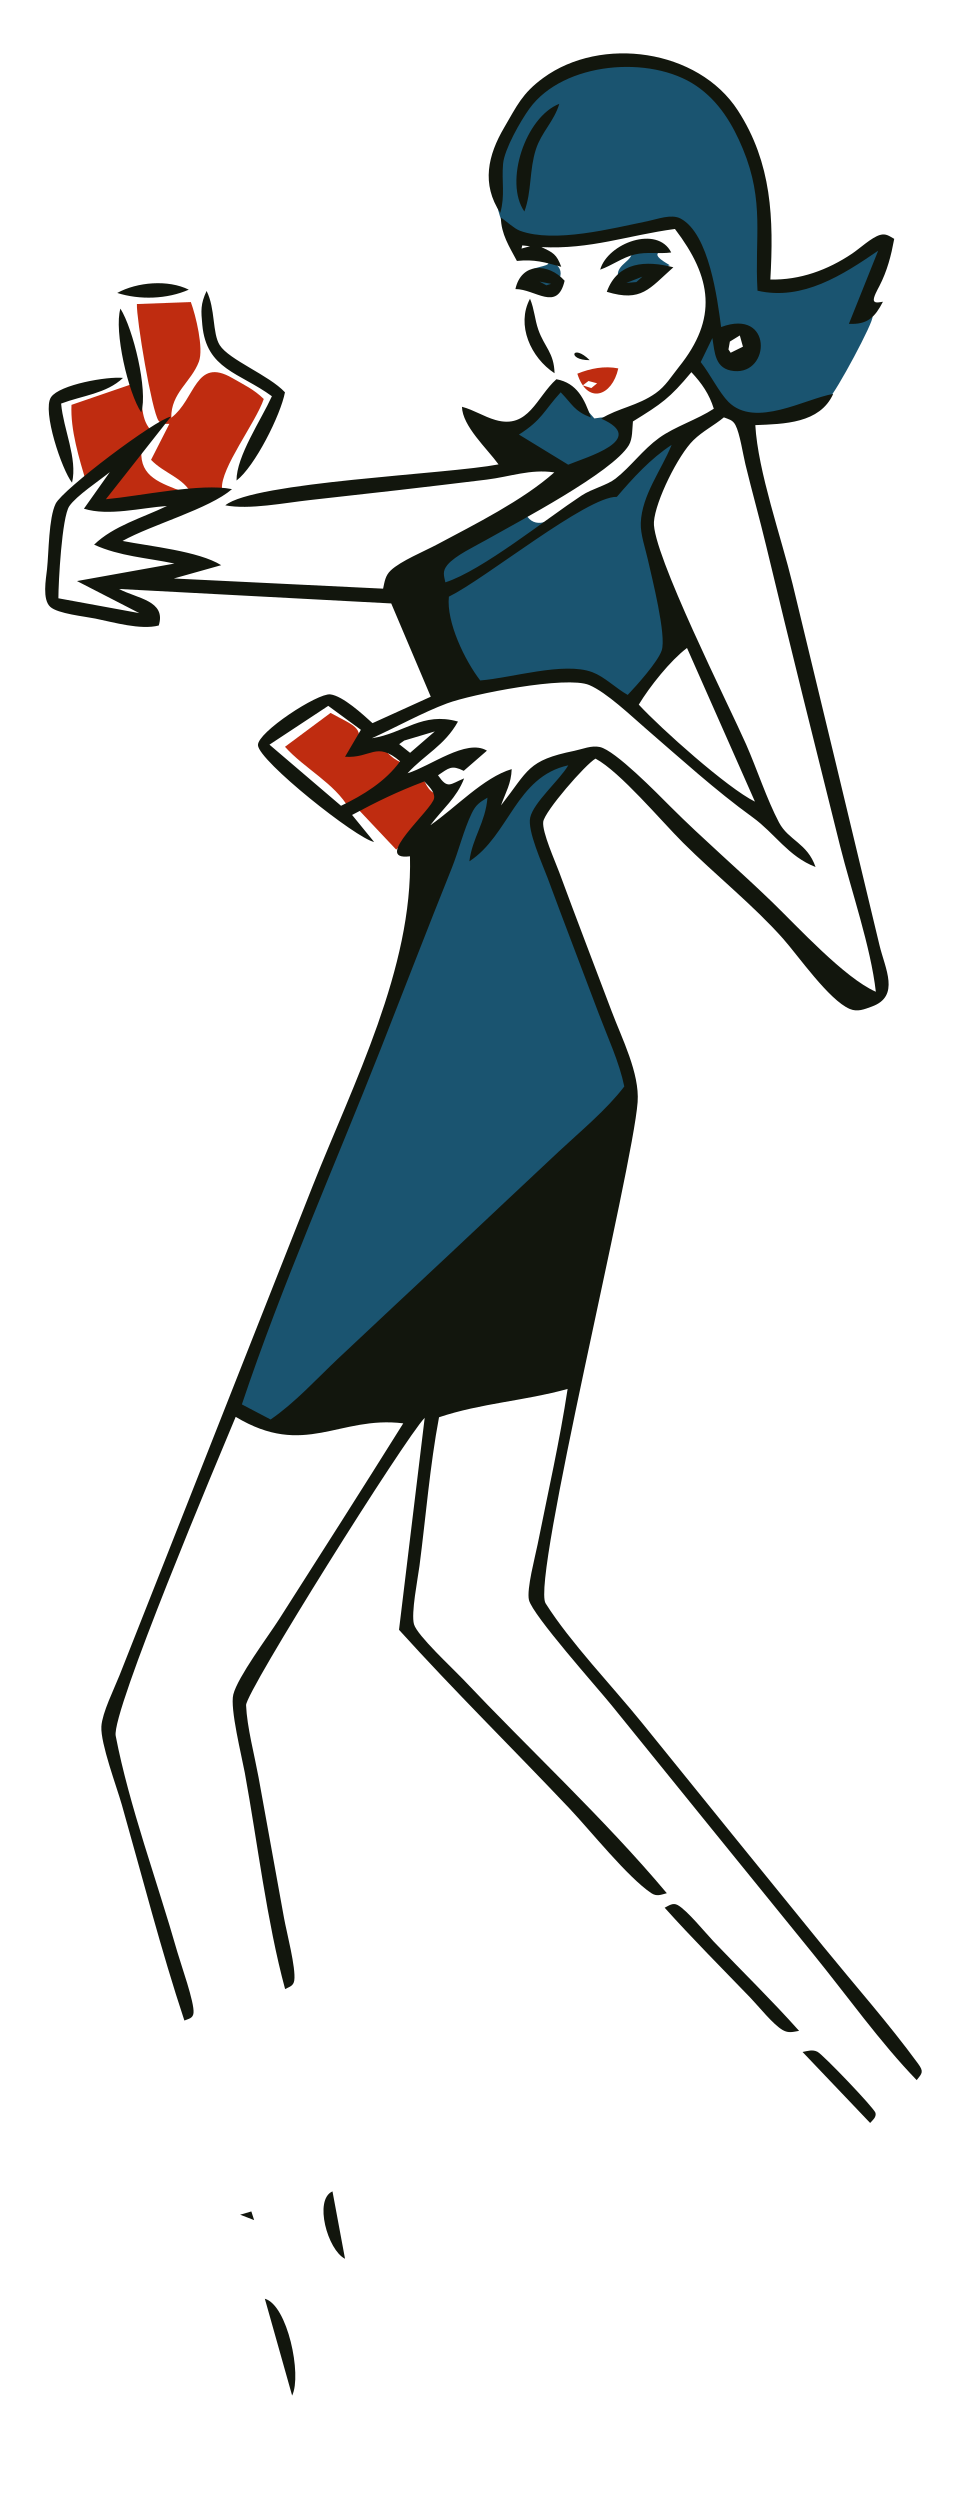
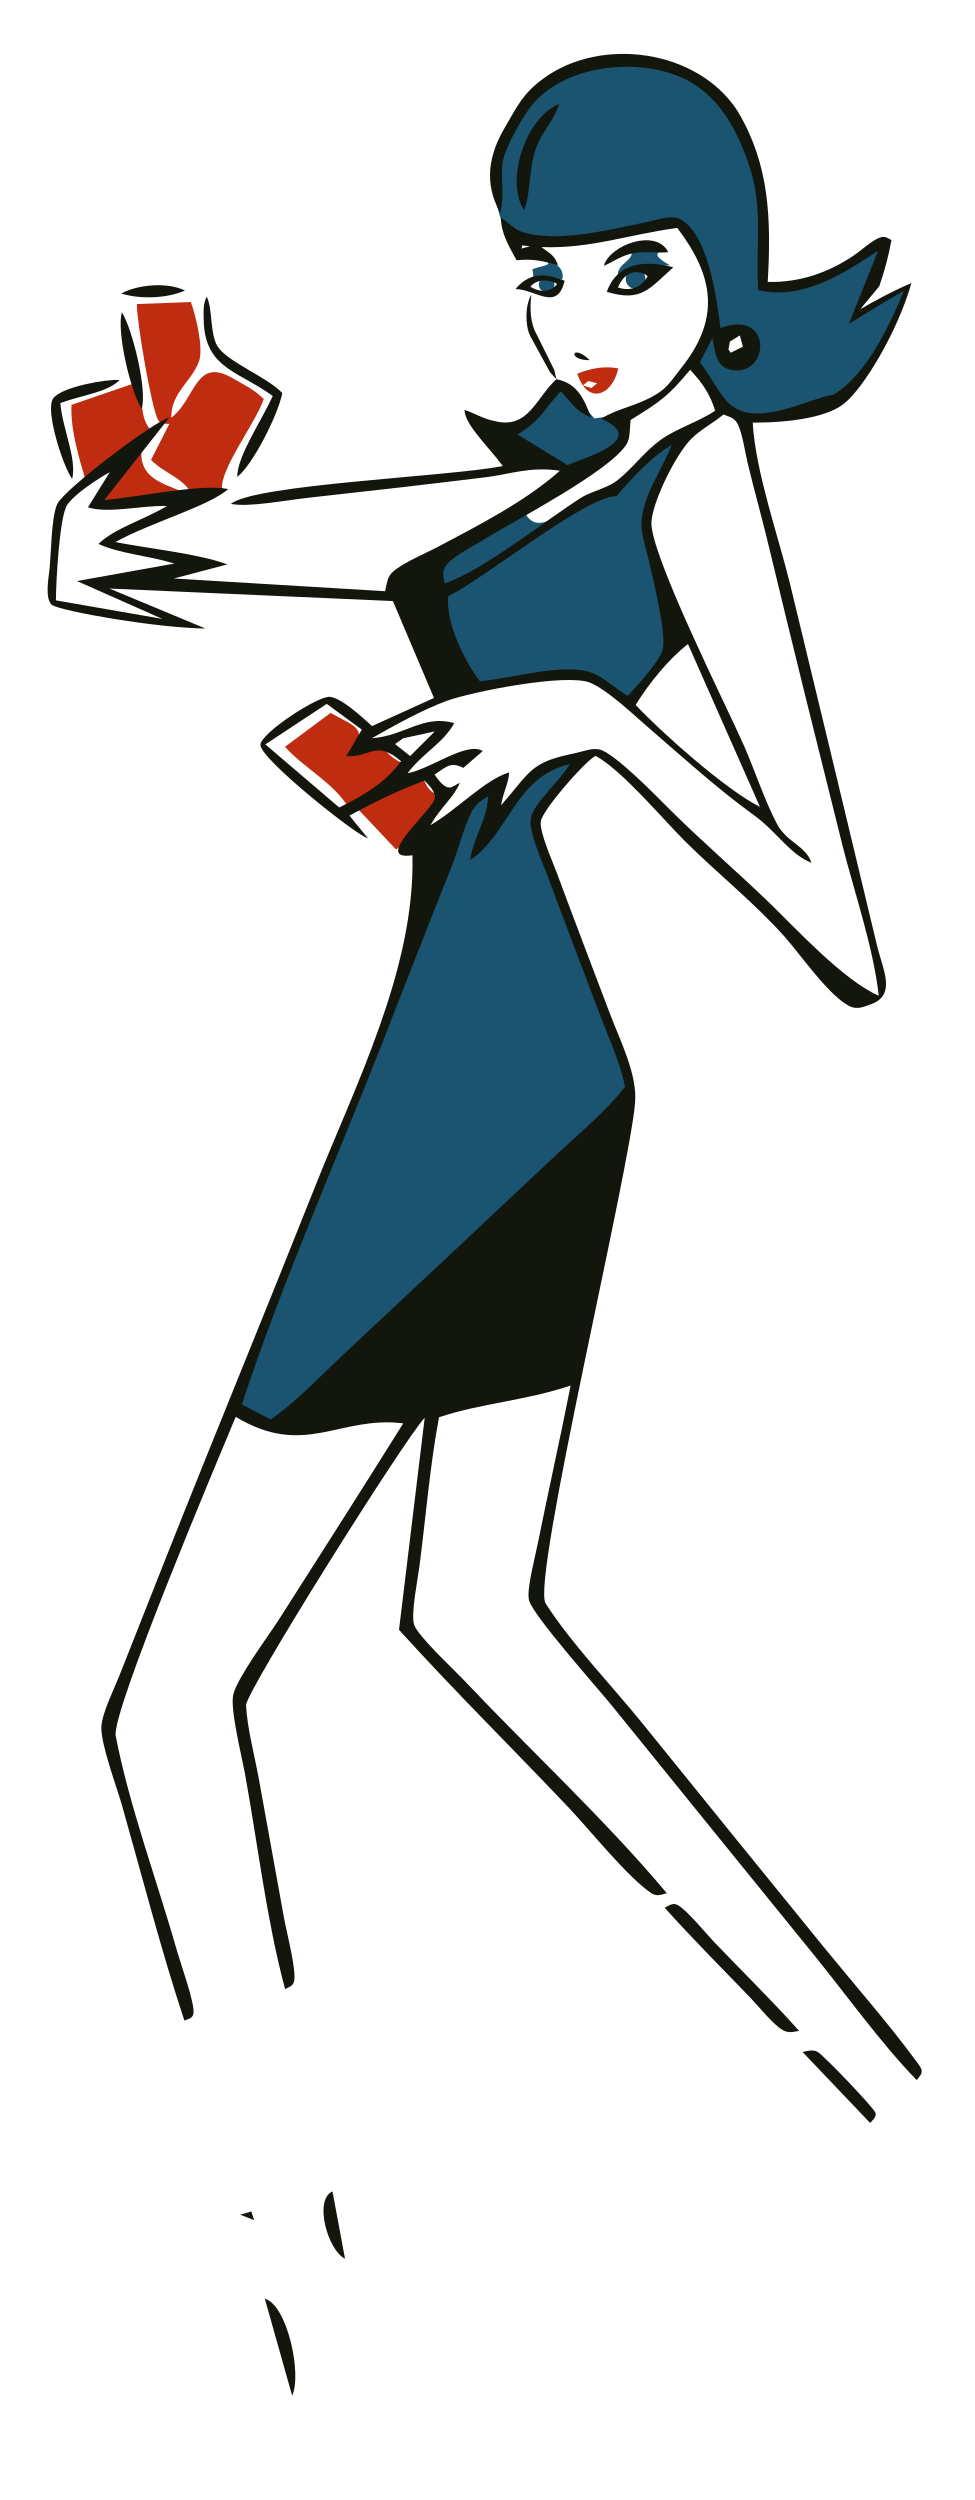
<svg xmlns="http://www.w3.org/2000/svg" width="2.3in" height="5.9in" viewBox="0 0 690.0 1770.0">
  <g id="blue">
-     <path id="blue-1" style="fill:#1a5470;fill-rule:evenodd;stroke:none" d="M340.39,597.14C344.69,583.18 355.83,570.86 342.88,559.75C325.53,573.76 298.38,660.31 288.13,686.26C260.86,755.30 233.34,824.23 206.19,893.32C193.10,926.63 177.00,961.71 166.50,995.67C194.45,1024.30 213.18,990.20 234.80,969.84C258.78,947.27 446.15,776.27 445.99,764.63C445.86,754.54 433.90,729.31 429.88,718.63C412.88,673.46 392.20,626.10 378.25,580.22L408.75,541.00C384.26,522.01 353.13,581.37 340.39,597.14ZM435.61,348.64C416.11,340.00 384.97,386.41 372.20,364.00C361.67,367.15 313.46,393.93 310.72,403.37C309.07,409.06 313.21,413.69 316.25,417.99C309.96,433.03 327.35,481.82 342.98,485.84C349.42,487.50 362.08,484.01 368.89,482.78C404.67,476.28 413.50,477.21 443.59,496.25C451.02,489.77 470.64,468.05 472.73,458.93C474.51,451.14 470.59,436.37 469.02,428.24C460.47,384.02 452.58,366.40 476.58,324.67C481.06,316.87 481.34,315.50 475.28,309.00C459.38,318.13 446.58,334.17 435.61,348.64ZM363.25,307.26C418.98,366.58 469.35,287.20 420.81,296.25L398.47,271.00C389.87,278.57 385.38,286.38 378.01,294.45C373.70,299.18 367.95,302.34 363.25,307.26ZM376.80,190.70C379.84,201.69 375.78,201.33 387.10,208.65C399.00,198.64 402.45,187.14 384.07,183.25C394.41,187.97 383.10,187.92 376.80,190.70ZM447.07,177.93C448.88,184.28 436.91,186.90 437.46,194.78C437.64,197.35 442.60,201.57 443.94,206.19C450.30,206.10 464.01,203.29 456.00,195.01L474.21,187.79C471.49,185.99 462.17,181.28 466.58,178.58C457.96,174.22 455.94,174.11 447.07,177.93ZM478.08,158.25C489.90,170.43 498.74,189.27 502.07,205.92C504.58,218.42 501.84,225.80 510.27,236.52C530.31,225.62 539.88,237.62 531.29,257.21C504.09,264.32 514.20,248.05 504.03,233.78C498.19,239.65 489.51,248.31 492.93,257.47C505.88,292.18 529.34,301.38 563.15,291.72C569.94,289.78 581.45,286.53 586.84,282.13C591.65,278.20 619.12,227.05 617.69,224.14C616.63,221.99 606.92,225.90 605.00,226.50C611.95,212.16 632.46,187.34 621.52,173.25C598.34,189.59 569.13,206.17 539.55,202.30C541.77,166.99 545.16,144.06 532.28,109.41C492.16,1.44 340.99,32.55 351.17,139.83C352.19,150.63 356.60,165.81 367.96,169.66C398.63,180.05 446.99,164.28 478.08,158.25ZM384.75,85.00 L373.73,110.52 L376.50,97.52Z" />
+     <path id="blue-1" style="fill:#1a5470;fill-rule:evenodd;stroke:none" d="M340.39,597.14C344.69,583.18 355.83,570.86 342.88,559.75C325.53,573.76 298.38,660.31 288.13,686.26C260.86,755.30 233.34,824.23 206.19,893.32C193.10,926.63 177.00,961.71 166.50,995.67C194.45,1024.30 213.18,990.20 234.80,969.84C258.78,947.27 446.15,776.27 445.99,764.63C445.86,754.54 433.90,729.31 429.88,718.63C412.88,673.46 392.20,626.10 378.25,580.22L408.75,541.00C384.26,522.01 353.13,581.37 340.39,597.14ZM435.61,348.64C416.11,340.00 384.97,386.41 372.20,364.00C361.67,367.15 313.46,393.93 310.72,403.37C309.07,409.06 313.21,413.69 316.25,417.99C309.96,433.03 327.35,481.82 342.98,485.84C349.42,487.50 362.08,484.01 368.89,482.78C404.67,476.28 413.50,477.21 443.59,496.25C451.02,489.77 470.64,468.05 472.73,458.93C474.51,451.14 470.59,436.37 469.02,428.24C460.47,384.02 452.58,366.40 476.58,324.67C481.06,316.87 481.34,315.50 475.28,309.00C459.38,318.13 446.58,334.17 435.61,348.64ZM363.25,307.26C418.98,366.58 469.35,287.20 420.81,296.25L398.47,271.00C389.87,278.57 385.38,286.38 378.01,294.45C373.70,299.18 367.95,302.34 363.25,307.26ZM376.80,190.70C378.00,194.00 377.50,196.00 377.00,198.50C385.00,196.00 392.00,196.50 398.00,198.00C399.50,193.00 397.00,186.00 384.07,183.25C394.41,187.97 383.10,187.92 376.80,190.70ZM392.50,201.50C392.50,204.54 390.04,207.00 387.00,207.00C383.96,207.00 381.50,204.54 381.50,201.50C381.50,198.46 383.96,196.00 387.00,196.00C390.04,196.00 392.50,198.46 392.50,201.50ZM447.07,177.93C448.88,184.28 436.91,186.90 437.46,194.78C447.00,191.00 460.00,189.00 474.21,187.79C471.49,185.99 462.17,181.28 466.58,178.58C457.96,174.22 455.94,174.11 447.07,177.93ZM457.00,197.50C457.00,201.37 453.87,204.50 450.00,204.50C446.13,204.50 443.00,201.37 443.00,197.50C443.00,193.63 446.13,190.50 450.00,190.50C453.87,190.50 457.00,193.63 457.00,197.50ZM478.08,158.25C489.90,170.43 498.74,189.27 502.07,205.92C504.58,218.42 501.84,225.80 510.27,236.52C530.31,225.62 539.88,237.62 531.29,257.21C504.09,264.32 514.20,248.05 504.03,233.78C498.19,239.65 489.51,248.31 492.93,257.47C505.88,292.18 529.34,301.38 563.15,291.72C569.94,289.78 581.45,286.53 586.84,282.13C609.00,271.00 634.00,233.00 644.00,203.00C630.00,209.00 615.00,218.50 605.00,226.50C611.95,212.16 632.46,187.34 621.52,173.25C598.34,189.59 569.13,206.17 539.55,202.30C541.77,166.99 545.16,144.06 532.28,109.41C492.16,1.44 340.99,32.55 351.17,139.83C352.19,150.63 356.60,165.81 367.96,169.66C398.63,180.05 446.99,164.28 478.08,158.25ZM384.75,85.00 L373.73,110.52 L376.50,97.52Z" />
  </g>
  <g id="red">
    <path id="red-1" style="fill:#bf2c10;fill-rule:evenodd;stroke:none" d="M252.95,572.30L280.48,601.52C289.61,593.52 313.09,573.92 312.06,562.06C304.49,563.08 301.32,555.38 299.10,549.35C283.86,554.25 265.51,562.42 252.95,572.30ZM201.77,528.73C215.44,544.08 237.07,554.60 247.17,572.50C261.00,564.16 276.35,553.84 286.25,541.00C278.21,537.24 274.28,534.33 270.13,526.38L249.25,532.93C260.68,515.35 251.04,514.28 234.02,504.75L201.77,528.73ZM68.91,353.66C79.66,362.05 118.57,355.75 129.86,348.39C114.06,341.96 98.91,338.00 100.09,319.00C89.32,327.37 75.58,341.81 68.91,353.66ZM50.61,286.64C49.77,304.37 56.02,324.49 61.04,341.50L106.73,304.52C97.96,294.56 103.42,283.94 94.18,271.68L50.61,286.64ZM408.75,264.58C415.59,286.54 433.36,280.87 437.75,260.82C427.83,258.90 418.05,260.81 408.75,264.58ZM412.59,272.84 L416.65,269.75 L422.75,271.38 L418.66,274.75ZM96.93,215.25C96.45,225.35 107.50,291.50 112.29,297.92C114.20,300.47 117.13,300.08 119.92,300.08L106.94,325.56C116.19,335.25 129.97,338.17 135.81,350.06C145.24,351.34 149.02,351.24 157.17,346.08C155.97,331.62 181.11,299.23 186.75,282.49C179.71,275.61 172.83,272.51 164.47,267.66C138.14,252.38 138.48,282.84 121.25,295.75C121.03,278.14 135.34,270.53 140.81,256.10C144.34,246.78 138.61,223.30 135.11,213.86L96.93,215.25Z" />
  </g>
  <g id="black">
-     <path id="black-1" style="fill:#12160d;fill-rule:evenodd;stroke:none" d="M187.50,1627.50L206.83,1696.08C213.90,1681.43 203.56,1631.97 187.50,1627.50ZM179.92,1571.83 L177.95,1565.70 L170.01,1568.01ZM244.28,1599.22L235.40,1551.50C222.05,1557.34 231.93,1593.07 244.28,1599.22ZM568.20,1452.80L616.06,1503.06C617.83,1501.05 620.57,1499.03 619.85,1495.93C619.10,1492.71 582.77,1454.68 578.74,1452.65C575.22,1450.87 571.79,1452.12 568.20,1452.80ZM470.58,1350.67C490.02,1372.34 510.97,1393.35 531.20,1414.33C537.12,1420.46 547.35,1433.42 554.22,1437.32C558.33,1439.65 561.47,1438.58 565.75,1437.85C546.54,1416.27 525.30,1395.61 505.32,1374.65C499.37,1368.41 486.46,1352.41 479.76,1348.76C476.35,1346.90 473.55,1349.20 470.58,1350.67ZM51.01,341.74C55.03,324.55 44.83,303.92 43.27,285.73C58.08,280.08 75.45,278.70 87.07,267.57C76.42,266.36 42.10,272.23 36.11,281.24C29.70,290.89 43.84,332.77 51.01,341.74ZM417.50,255.00C405.16,242.76 400.98,255.09 417.50,255.00ZM85.25,218.50C80.57,234.22 90.75,278.27 100.02,292.02C104.90,276.23 94.20,232.63 85.25,218.50ZM375.25,211.50C365.24,230.09 375.87,253.31 392.62,264.25C392.25,249.66 385.47,245.78 381.14,233.46C378.55,226.08 378.43,219.16 375.25,211.50ZM192.50,280.53C185.03,297.09 167.31,323.05 167.46,340.21C180.32,330.45 198.76,293.76 201.75,277.75C190.48,265.59 162.19,254.85 155.56,244.35C150.25,235.95 152.56,218.40 146.26,206.00C141.90,215.37 142.29,219.95 143.23,230.04C146.16,261.64 169.48,263.69 192.50,280.53ZM83.00,207.41C98.93,212.48 118.31,211.84 133.66,205.09C119.07,197.81 97.12,199.64 83.00,207.41ZM364.92,204.67C378.90,204.58 394.59,221.15 399.75,198.76C388.37,186.06 369.03,185.71 364.92,204.67ZM382.00,199.38 L390.22,200.97 L386.85,202.00ZM429.61,206.61C454.25,214.08 459.62,204.44 476.74,189.24C457.47,184.25 437.30,185.17 429.61,206.61ZM454.85,195.85 L450.54,199.71 L443.50,200.28ZM424.92,190.92C433.34,187.95 440.66,182.29 449.22,180.22C458.09,178.07 466.28,179.95 475.22,178.75C465.41,159.20 430.31,172.04 424.92,190.92ZM354.61,154.00C354.77,165.69 360.58,174.59 365.97,184.75C378.41,183.45 385.59,185.70 397.36,188.89C394.07,180.00 391.68,178.83 383.30,174.95C418.26,176.71 444.31,166.63 477.86,162.11C504.20,196.70 508.26,225.48 480.62,259.86C475.31,266.46 471.35,273.33 464.25,278.35C451.43,287.43 437.67,288.87 425.64,296.39C459.27,311.19 414.89,323.77 402.29,329.00L367.42,307.67C383.97,297.13 384.78,291.12 396.98,277.75C405.29,286.24 406.50,291.12 418.39,295.61C413.83,282.60 408.55,271.17 393.93,268.50C379.84,281.07 374.28,304.13 350.78,297.35C342.37,294.92 335.67,290.29 327.08,288.00C327.36,301.67 344.76,317.48 352.96,328.79C316.63,335.83 179.70,341.13 159.50,357.77C176.29,361.05 201.64,356.00 219.20,354.07C260.98,349.50 302.85,344.69 344.57,339.57C361.19,337.53 375.41,331.94 392.45,334.45C369.91,354.44 336.25,371.16 309.55,385.44C300.45,390.30 283.75,397.14 276.68,403.83C272.76,407.53 272.31,411.79 271.23,416.77L123.07,409.57L156.60,400.15C140.72,390.20 105.88,386.74 86.75,382.99C107.55,371.42 148.19,360.26 164.25,346.31C142.51,341.77 98.87,351.31 74.96,353.46L120.99,294.99C110.42,296.69 44.31,346.49 39.38,356.66C34.45,366.83 34.59,390.89 33.29,403.00C32.52,410.09 29.82,424.40 35.59,429.66C40.94,434.53 59.84,436.40 67.49,437.95C80.65,440.63 99.61,446.18 112.39,442.86C117.90,425.21 96.92,423.76 84.26,416.99L276.99,427.24L304.98,493.27L263.74,511.99C256.97,505.87 242.80,492.74 233.90,491.62C224.97,490.50 182.14,518.51 182.63,527.62C183.24,538.81 252.37,593.71 264.88,596.12L249.27,576.98C267.21,567.37 281.32,560.49 300.44,553.25C303.21,556.26 307.95,560.52 307.36,565.04C306.31,573.15 262.54,609.82 290.26,606.26C292.32,685.26 250.10,767.18 221.36,839.70C186.52,927.61 152.04,1015.64 117.23,1103.56C106.34,1131.05 95.51,1158.57 84.64,1186.07C80.89,1195.55 72.27,1212.81 71.77,1222.40C71.14,1234.46 82.55,1264.77 86.28,1277.88C100.66,1328.45 114.01,1380.75 130.54,1430.54C133.42,1429.34 136.59,1429.07 137.01,1425.22C137.82,1417.88 128.02,1390.65 125.53,1381.90C111.62,1333.00 91.38,1278.22 81.92,1229.00C78.73,1212.41 154.68,1032.36 166.87,1003.13C215.71,1032.55 240.02,1002.11 285.50,1007.73C256.50,1054.10 227.08,1100.25 197.65,1146.35C189.80,1158.65 168.32,1187.25 165.18,1199.70C162.69,1209.56 171.17,1243.39 173.32,1255.13C182.38,1304.78 188.80,1359.95 201.85,1408.25C204.89,1406.65 207.75,1406.17 208.34,1402.16C209.63,1393.47 202.90,1367.98 201.09,1357.97C195.10,1324.79 189.13,1291.61 183.08,1258.44C180.21,1242.75 174.87,1222.81 174.22,1207.27C173.84,1198.07 286.93,1017.94 300.68,1003.82L282.50,1153.91C321.38,1196.89 363.07,1238.02 402.95,1280.15C418.05,1296.10 444.33,1329.06 461.09,1340.33C465.02,1342.97 468.04,1341.44 472.11,1340.39C428.34,1288.18 374.65,1238.51 327.55,1188.62C320.54,1181.19 295.32,1157.91 293.10,1149.98C290.92,1142.21 295.79,1117.86 296.99,1108.68C301.50,1074.02 304.37,1037.63 310.83,1003.42C340.60,993.45 371.63,991.80 401.87,983.37C396.33,1019.95 387.90,1057.11 380.63,1093.46C378.90,1102.13 372.69,1125.30 374.51,1132.84C377.08,1143.53 422.95,1194.91 432.93,1207.24C480.55,1266.10 528.23,1324.91 575.95,1383.68C599.40,1412.55 623.39,1446.27 649.02,1472.73C652.97,1467.82 654.15,1466.75 649.99,1461.06C629.13,1432.53 605.35,1405.73 582.86,1378.08C540.10,1325.49 497.39,1272.84 454.80,1220.10C433.52,1193.75 403.95,1163.11 386.29,1135.17C376.06,1118.98 448.01,827.32 451.44,780.26C452.92,759.86 440.27,735.16 433.09,716.10C420.71,683.25 408.05,650.43 395.91,617.50C393.04,609.71 383.75,589.13 384.60,581.88C385.46,574.54 414.69,540.94 421.64,537.11C439.12,546.56 468.01,581.13 483.56,596.62C506.32,619.32 533.25,640.75 554.41,664.58C565.21,676.74 586.93,708.10 601.63,714.34C607.18,716.69 612.01,714.54 617.27,712.64C637.50,705.33 626.62,685.73 622.66,669.16C602.32,583.98 581.76,498.73 561.19,413.62C553.16,380.41 536.62,333.83 534.76,300.99C555.00,300.18 580.49,299.86 589.90,278.90C570.05,282.30 534.72,303.31 515.82,284.63C509.34,278.21 502.52,264.41 496.10,256.35L504.35,239.35C506.12,249.77 506.07,261.37 519.64,262.70C545.67,265.25 547.13,217.94 510.55,231.55C507.91,211.73 502.08,165.51 481.89,154.76C475.29,151.25 465.39,155.20 458.45,156.60C433.37,161.67 392.72,172.35 368.17,163.39C364.03,161.88 358.60,156.65 354.61,154.00ZM402.35,541.85C395.92,552.68 377.86,567.98 375.38,578.80C373.22,588.20 384.13,611.93 387.74,621.70C399.58,653.76 411.91,685.70 423.93,717.70C430.17,734.28 438.46,751.97 442.00,769.22C429.64,785.55 410.66,801.23 395.54,815.36C369.89,839.31 344.41,863.44 318.82,887.46C292.39,912.27 265.78,936.91 239.44,961.81C224.37,976.05 208.58,993.41 191.58,1005.00L171.25,994.32C199.51,909.87 237.05,825.24 269.75,742.12C286.43,699.71 302.76,657.11 319.77,614.84C324.81,602.30 328.27,587.65 334.00,575.77C336.90,569.76 339.59,568.00 345.11,564.75C343.75,582.35 334.39,593.16 332.31,609.81C360.45,591.60 365.26,549.86 402.35,541.85ZM307.85,517.85 L290.35,533.00 L282.62,526.87 L286.18,524.32ZM232.40,499.75L255.50,516.70L244.29,535.79C262.89,537.01 266.22,524.44 283.26,539.01C273.01,553.25 257.09,563.03 241.45,570.50L190.78,527.22L232.40,499.75ZM486.40,458.75L534.50,567.56C515.01,557.98 467.83,515.75 452.25,498.87C459.95,486.14 474.59,467.67 486.40,458.75ZM77.75,334.25L59.42,360.17C77.00,365.59 99.88,359.52 118.23,358.23C101.12,366.54 80.38,372.27 66.63,385.63C84.86,393.93 104.10,394.89 123.50,399.00L54.50,411.38L98.65,434.10L41.34,423.59C41.37,412.18 43.79,366.16 49.07,358.36C54.04,351.02 70.20,340.41 77.75,334.25ZM475.50,315.00C468.46,332.57 454.41,350.47 453.67,370.31C453.37,378.20 456.87,388.07 458.61,395.88C461.45,408.56 472.02,450.11 468.47,460.55C465.73,468.64 450.70,485.40 444.41,492.00C436.01,487.29 428.05,479.16 419.38,475.91C399.24,468.35 362.03,480.06 340.01,481.76C329.10,467.66 315.90,440.34 317.82,422.43C343.47,409.92 415.75,351.17 436.73,351.77C448.16,338.41 460.68,324.62 475.50,315.00ZM512.50,295.50C516.01,296.89 518.71,297.23 520.69,300.93C523.81,306.76 526.03,321.64 527.75,328.75C532.44,348.11 537.84,367.27 542.49,386.65C559.47,457.41 577.12,528.39 594.78,598.99C602.74,630.80 616.50,670.39 620.09,702.16C598.06,692.53 564.78,656.16 546.49,638.47C522.84,615.60 497.84,594.27 474.59,571.01C465.46,561.88 435.53,531.19 424.66,528.88C418.62,527.59 412.50,530.38 406.64,531.58C373.17,538.40 374.29,545.28 354.71,570.21C358.07,560.83 361.94,554.80 362.28,544.53C342.40,550.38 322.25,572.19 304.72,584.22C313.35,572.70 323.34,564.90 328.60,551.10C318.74,555.08 317.09,559.16 310.11,548.89C317.83,543.79 319.56,541.39 328.32,545.75L344.75,531.47C330.27,522.64 304.50,542.70 288.54,547.46C300.96,533.94 314.72,527.96 324.25,510.87C298.98,503.72 285.92,519.28 263.25,522.68C280.46,514.92 299.12,504.48 316.50,498.00C334.03,491.46 401.25,478.23 417.20,485.02C429.46,490.23 446.65,506.70 457.11,515.73C481.62,536.90 506.64,559.68 532.81,578.60C548.69,590.08 558.04,606.38 577.41,613.84C571.55,596.80 558.30,595.13 551.52,582.28C542.95,566.03 535.88,544.36 528.26,527.04C516.29,499.82 461.48,390.97 462.98,369.55C464.02,354.69 480.21,322.14 490.89,311.71C497.64,305.12 505.38,301.40 512.50,295.50ZM489.50,263.50C496.86,271.39 502.17,279.00 505.37,289.38C493.62,297.11 477.78,302.01 466.72,309.99C455.01,318.44 446.65,330.40 435.80,338.87C429.72,343.62 419.22,345.95 411.77,350.84C386.89,367.18 341.23,404.03 315.30,412.30C314.26,407.32 313.11,404.51 316.71,400.04C322.10,393.36 336.70,386.58 344.44,382.15C366.48,369.55 433.66,334.51 445.22,315.21C447.95,310.65 447.59,303.66 448.11,298.39C468.52,285.75 474.03,282.11 489.50,263.50ZM523.79,237.50 L526.00,245.46 L517.30,249.75 L515.75,247.42 L516.75,241.83ZM369.24,175.99 L369.75,173.75 L375.25,174.34ZM371.26,149.75C376.56,135.54 374.64,120.48 379.43,105.69C383.38,93.49 392.30,85.91 396.00,73.50C371.97,82.88 356.77,128.90 371.26,149.75ZM354.21,150.71C357.72,138.16 355.06,128.55 356.18,115.99C357.09,105.64 368.60,85.49 374.91,76.80C398.85,43.84 460.60,38.66 492.99,60.80C508.97,71.72 518.65,87.80 525.92,105.33C541.56,143.06 534.12,168.14 536.31,205.81C568.26,213.18 596.82,194.54 621.74,177.50L601.02,229.27C614.08,229.95 619.39,224.75 625.12,213.62C623.61,213.79 619.40,215.04 618.72,212.91C618.02,210.70 621.50,204.69 622.56,202.63C628.13,191.85 630.94,180.99 633.11,169.11C629.62,167.18 627.29,165.10 622.99,166.36C617.05,168.10 608.70,175.94 603.25,179.59C585.95,191.20 566.38,198.37 545.41,197.91C547.83,155.07 546.62,115.59 522.38,78.17C494.24,34.73 425.64,25.17 384.62,55.17C369.61,66.14 365.94,75.02 356.97,90.29C345.48,109.84 340.68,130.29 354.21,150.71Z" />
+     <path id="black-1" style="fill:#12160d;fill-rule:evenodd;stroke:none" d="M187.50,1627.50L206.83,1696.08C213.90,1681.43 203.56,1631.97 187.50,1627.50ZM179.92,1571.83 L177.95,1565.70 L170.01,1568.01ZM244.28,1599.22L235.40,1551.50C222.05,1557.34 231.93,1593.07 244.28,1599.22ZM568.20,1452.80L616.06,1503.06C617.83,1501.05 620.57,1499.03 619.85,1495.93C619.10,1492.71 582.77,1454.68 578.74,1452.65C575.22,1450.87 571.79,1452.12 568.20,1452.80ZM470.58,1350.67C490.02,1372.34 510.97,1393.35 531.20,1414.33C537.12,1420.46 547.35,1433.42 554.22,1437.32C558.33,1439.65 561.47,1438.58 565.75,1437.85C546.54,1416.27 525.30,1395.61 505.32,1374.65C499.37,1368.41 486.46,1352.41 479.76,1348.76C476.35,1346.90 473.55,1349.20 470.58,1350.67ZM51.12,339.07C54.50,324.61 44.34,304.06 42.74,285.40C57.97,279.59 75.23,278.22 84.78,269.07C76.47,268.13 43.14,273.83 37.57,282.21C31.63,291.14 45.40,331.92 51.12,339.07ZM417.50,255.00C405.16,242.76 400.98,255.09 417.50,255.00ZM86.30,221.10C82.38,234.28 92.38,277.56 100.32,289.34C104.38,276.21 93.73,232.83 86.30,221.10ZM376.30,208.60C374.89,217.10 375.54,229.10 379.44,235.74L392.46,262.01L393.93,268.50L389.45,263.58L375.36,237.86C371.66,230.10 371.71,215.90 376.30,208.60ZM193.12,280.37C185.47,297.34 167.81,323.20 167.94,337.65C178.94,329.30 197.09,293.20 199.87,278.29C189.48,267.08 161.02,256.28 154.08,245.28C148.43,236.35 150.75,218.71 146.33,210.00C143.68,215.69 144.03,219.79 144.35,229.94C146.62,261.18 169.66,263.20 193.12,280.37ZM85.90,207.81C99.00,211.98 118.20,211.34 130.99,205.72C118.73,199.59 97.64,201.35 85.90,207.81ZM364.92,204.67C378.90,204.58 394.59,221.15 399.75,198.76C391.00,195.50 377.00,190.00 364.92,204.67ZM375.50,203.00C381.00,206.50 389.00,208.00 394.50,201.00C388.00,197.50 380.00,197.50 375.50,203.00ZM429.61,206.61C454.25,214.08 459.62,204.44 476.74,189.24C457.47,184.25 437.30,185.17 429.61,206.61ZM437.50,203.50C446.00,206.50 454.50,203.50 458.50,195.50C452.00,190.50 442.50,191.50 437.50,203.50ZM427.53,188.14C432.49,186.39 439.89,180.68 448.96,179.13C458.09,177.56 466.30,179.44 473.15,178.52C464.55,161.38 431.75,173.38 427.53,188.14ZM354.61,154.00C354.77,165.69 360.58,174.59 365.72,184.27C378.46,182.94 385.73,185.22 395.07,187.75C392.67,181.26 390.93,180.41 383.30,174.95C418.18,176.21 444.18,166.14 479.51,161.38C505.87,196.00 510.10,225.99 481.98,260.96C476.76,267.45 472.67,274.54 464.76,279.06C451.43,287.43 437.67,288.87 425.64,296.39C459.27,311.19 414.89,323.77 401.72,329.24L366.48,307.68C383.51,296.83 384.31,290.90 396.97,277.02C405.74,285.99 406.92,290.74 418.39,295.61C413.83,282.60 408.55,271.17 393.93,268.50C379.84,281.07 374.28,304.13 350.54,298.19C341.61,296.52 334.93,291.90 328.88,290.29C329.09,300.88 346.07,316.31 355.99,329.99C316.83,337.57 180.36,342.86 163.47,356.76C176.29,359.27 201.37,354.27 219.01,352.33C260.78,347.76 302.64,342.95 344.36,337.83C360.76,335.82 375.20,330.14 396.42,333.27C370.90,355.90 337.05,372.72 310.37,386.98C301.20,391.89 284.72,398.64 277.88,405.10C274.43,408.36 274.04,412.07 272.63,418.59L123.07,409.57L161.00,399.60C140.14,391.90 105.62,388.47 81.72,383.79C106.88,369.79 147.34,358.68 161.62,346.27C142.51,342.28 98.95,351.81 73.85,354.06L119.80,295.69C110.62,297.16 44.71,346.82 40.39,357.15C36.20,367.23 36.34,390.98 35.03,403.19C34.25,410.35 31.72,423.76 36.77,428.37C45.00,433.00 110.00,444.50 145.50,445.00L77.50,416.70L278.17,425.55L307.26,494.16L263.42,514.06C255.79,507.16 242.02,494.41 233.68,493.36C225.39,492.32 183.94,519.42 184.38,527.53C184.94,537.93 253.12,592.07 260.48,593.49L247.38,577.43C266.98,566.92 281.12,560.03 300.58,552.66C303.56,555.90 308.48,560.32 307.86,565.10C306.78,573.41 262.54,609.82 291.99,605.53C294.08,685.66 251.70,767.90 222.99,840.34C188.15,928.25 152.04,1015.64 117.23,1103.56C106.34,1131.05 95.51,1158.57 84.64,1186.07C80.89,1195.55 72.27,1212.81 71.77,1222.40C71.14,1234.46 82.55,1264.77 86.28,1277.88C100.66,1328.45 114.01,1380.75 130.54,1430.54C133.42,1429.34 136.59,1429.07 137.01,1425.22C137.82,1417.88 128.02,1390.65 125.53,1381.90C111.62,1333.00 91.38,1278.22 81.92,1229.00C78.73,1212.41 154.68,1032.36 166.87,1003.13C215.71,1032.55 240.02,1002.11 285.50,1007.73C256.50,1054.10 227.08,1100.25 197.65,1146.35C189.80,1158.65 168.32,1187.25 165.18,1199.70C162.69,1209.56 171.17,1243.39 173.32,1255.13C182.38,1304.78 188.80,1359.95 201.85,1408.25C204.89,1406.65 207.75,1406.17 208.34,1402.16C209.63,1393.47 202.90,1367.98 201.09,1357.97C195.10,1324.79 189.13,1291.61 183.08,1258.44C180.21,1242.75 174.87,1222.81 174.22,1207.27C173.84,1198.07 286.93,1017.94 300.68,1003.82L282.50,1153.91C321.38,1196.89 363.07,1238.02 402.95,1280.15C418.05,1296.10 444.33,1329.06 461.09,1340.33C465.02,1342.97 468.04,1341.44 472.11,1340.39C428.34,1288.18 374.65,1238.51 327.55,1188.62C320.54,1181.19 295.32,1157.91 293.10,1149.98C290.92,1142.21 295.79,1117.86 296.99,1108.68C301.50,1074.02 304.37,1037.63 310.83,1003.42C340.60,993.45 371.63,991.80 404.01,980.96C396.33,1019.95 387.90,1057.11 380.63,1093.46C378.90,1102.13 372.69,1125.30 374.51,1132.84C377.08,1143.53 422.95,1194.91 432.93,1207.24C480.55,1266.10 528.23,1324.91 575.95,1383.68C599.40,1412.55 623.39,1446.27 649.02,1472.73C652.97,1467.82 654.15,1466.75 649.99,1461.06C629.13,1432.53 605.35,1405.73 582.86,1378.08C540.10,1325.49 497.39,1272.84 454.80,1220.10C433.52,1193.75 403.95,1163.11 386.29,1135.17C376.06,1118.98 446.28,827.04 449.69,780.13C451.14,760.22 438.67,735.87 431.45,716.72C419.07,683.87 406.41,651.05 394.27,618.11C391.42,610.37 381.96,589.41 382.86,581.68C383.78,573.80 413.57,539.56 421.63,535.12C440.25,545.18 469.30,579.95 484.80,595.38C507.49,618.01 534.46,639.47 555.72,663.42C566.59,675.66 588.08,706.69 602.31,712.73C607.16,714.78 611.36,712.92 616.68,710.99C634.97,704.38 624.97,686.37 620.96,669.57C600.62,584.39 580.06,499.14 559.49,414.03C551.48,380.91 534.89,334.18 532.91,299.24C559.88,299.25 587.22,295.34 598.84,284.69C611.66,273.84 635.38,235.29 645.27,200.45C634.21,204.95 619.25,212.93 609.00,219.00L622.56,202.63C626.49,191.22 629.23,180.61 631.16,170.03C628.60,168.62 626.85,167.05 623.48,168.04C617.94,169.66 609.79,177.31 604.22,181.04C586.75,192.77 566.67,200.13 543.56,199.62C546.08,155.05 544.89,116.13 522.04,78.39C494.00,35.10 425.75,25.59 384.86,55.49C369.94,66.40 366.30,75.20 357.31,90.49C345.86,109.99 342.56,129.95 354.21,150.71C357.20,138.16 354.55,128.60 355.68,115.95C356.98,105.61 368.50,85.43 374.82,76.73C398.79,43.73 460.63,38.54 493.05,60.71C509.06,71.64 518.75,87.75 526.03,105.29C542.09,143.03 534.62,168.20 536.79,205.41C568.16,212.64 596.54,194.12 621.74,177.50L601.02,229.27C613.74,221.57 627.74,212.57 640.00,206.00C631.46,226.20 614.39,265.35 590.07,279.38C570.23,282.78 534.64,303.94 515.47,284.99C508.93,278.51 502.10,264.68 495.51,256.42L504.35,239.35C506.62,249.73 506.57,260.92 519.69,262.20C545.19,264.70 546.61,218.67 510.14,232.24C507.41,211.79 501.62,165.83 481.66,155.20C475.26,151.80 465.53,155.68 458.55,157.09C433.48,162.16 392.70,172.87 368.08,163.62C364.03,161.88 358.60,156.65 354.61,154.00ZM403.37,541.12C396.31,553.01 378.31,568.25 375.87,578.91C373.75,588.15 384.59,611.74 388.21,621.53C400.05,653.58 412.38,685.52 424.40,717.52C430.63,734.09 438.94,751.81 442.54,769.34C430.00,785.90 410.99,801.61 395.88,815.73C370.23,839.67 344.75,863.80 319.16,887.82C292.73,912.64 266.12,937.28 239.78,962.17C224.73,976.40 208.58,993.41 191.58,1005.00L171.25,994.32C199.04,909.69 236.59,825.05 269.28,741.94C285.96,699.53 302.29,656.93 319.31,614.65C324.33,602.15 327.80,587.48 333.55,575.55C336.51,569.42 339.33,567.58 345.68,563.83C344.24,582.55 334.87,593.37 332.94,608.81C359.98,591.31 364.80,549.45 403.37,541.12ZM307.85,517.85L290.40,535.27L279.71,526.80L285.40,522.73L307.85,517.85ZM231.34,498.35L256.16,516.56L245.13,535.34C262.51,536.48 265.94,523.54 283.93,538.93C273.36,553.62 257.33,563.47 240.14,571.68L187.88,527.04L231.34,498.35ZM487.11,456.02L538.05,571.25C514.02,559.44 466.60,517.00 450.07,499.09C458.51,485.14 473.36,466.41 487.11,456.02ZM77.75,334.25L62.24,359.21C77.04,363.77 99.59,357.79 118.23,358.23C101.74,368.18 81.28,373.84 69.69,385.10C85.28,392.20 104.33,393.15 123.50,399.00L54.50,411.38L115.00,438.20L39.59,425.05C39.62,412.13 42.07,365.58 47.62,357.38C52.79,349.75 69.16,339.00 77.75,334.25ZM475.50,315.00C468.90,332.82 454.90,350.65 454.17,370.33C453.87,378.12 457.35,387.93 459.10,395.77C461.94,408.44 472.54,450.13 468.94,460.71C466.17,468.90 451.07,485.74 444.50,492.63C435.70,487.69 427.77,479.59 419.20,476.38C399.23,468.88 362.13,480.55 339.78,482.28C328.67,467.92 315.39,440.43 317.35,422.10C343.20,409.50 415.58,350.66 436.51,351.26C447.78,338.08 460.35,324.24 475.50,315.00ZM512.18,293.49C516.45,295.18 519.83,295.61 522.23,300.10C525.50,306.20 527.75,321.30 529.45,328.34C534.13,347.67 539.53,366.83 544.19,386.24C561.17,456.99 578.82,527.97 596.48,598.57C604.42,630.30 618.22,670.00 622.17,704.98C597.02,693.98 563.52,657.38 545.27,639.73C521.66,616.90 496.65,595.56 473.35,572.25C464.21,563.11 434.65,532.79 424.30,530.59C418.82,529.42 413.05,532.05 406.99,533.29C375.17,539.78 376.14,545.76 354.71,570.21C356.49,560.05 360.21,554.26 360.45,546.89C343.36,551.92 323.40,573.52 304.72,584.22C312.09,571.46 321.88,563.82 325.54,554.22C320.08,556.42 317.48,562.85 307.67,548.41C316.60,542.51 319.01,539.16 328.05,543.66L341.80,531.72C330.39,524.76 305.32,544.28 288.54,547.46C299.92,532.48 313.48,526.59 321.64,511.95C299.59,505.71 286.83,520.91 263.25,522.68C279.67,513.36 298.38,502.89 315.89,496.36C333.55,489.77 401.44,476.41 417.88,483.41C430.44,488.74 447.83,505.40 458.25,514.41C482.78,535.59 507.75,558.32 533.84,577.18C550.02,588.88 559.25,604.97 574.53,610.86C570.25,598.40 557.18,596.75 549.97,583.10C541.33,566.71 534.24,544.99 526.66,527.74C514.71,500.57 459.70,391.33 461.23,369.43C462.30,354.22 478.78,321.10 489.67,310.46C496.62,303.67 504.43,299.92 512.18,293.49ZM488.62,261.82C497.25,271.07 502.62,278.78 506.34,290.84C494.37,298.71 478.57,303.60 467.74,311.41C456.27,319.69 447.93,331.62 436.88,340.25C430.49,345.24 419.91,347.59 412.39,351.78C387.18,367.58 341.47,404.48 314.92,412.94C313.78,407.47 312.54,404.43 316.32,399.73C321.78,392.96 336.47,386.14 343.88,381.17C365.64,368.01 432.41,333.19 443.72,314.31C446.17,310.21 445.84,303.62 446.45,297.36C467.58,284.28 472.85,280.79 488.62,261.82ZM523.79,237.50 L526.00,245.46 L517.30,249.75 L515.75,247.42 L516.75,241.83ZM369.24,175.99 L369.75,173.75 L375.25,174.34ZM371.13,148.68C376.05,135.48 374.13,120.43 379.32,105.65C383.28,93.42 392.20,85.84 395.82,73.69C372.06,82.97 357.32,128.82 371.13,148.68Z" />
  </g>
  <g id="area" style="display:none">
-     <path id="area-1" style="fill:none;stroke:#00a000;stroke-width:1" d="M186.75,1627.25L207.32,1696.25L225.93,1635.07L186.75,1627.25ZM236.00,1551.25L169.75,1567.52L244.75,1599.03L236.00,1551.25ZM364.59,204.59C365.44,204.68 366.36,204.65 367.23,204.73C378.22,205.69 371.18,223.32 373.17,232.69C375.60,244.15 389.46,261.96 389.43,269.50C389.41,275.97 380.63,288.92 375.76,293.06C356.62,309.32 342.76,288.45 324.20,288.80C327.43,307.72 343.00,312.78 350.76,327.99C332.67,335.71 311.67,333.90 292.57,336.48C263.67,340.38 235.10,344.13 206.11,347.45C193.15,348.93 177.48,352.27 164.73,350.73L200.50,278.50C189.70,269.05 156.38,253.49 152.34,242.81C148.74,233.32 149.24,217.56 147.38,206.88C125.25,202.88 105.85,202.47 83.53,206.22C84.56,222.70 92.95,252.79 89.99,266.26C73.51,268.02 49.66,274.00 34.87,281.38C35.40,300.30 44.29,328.09 51.50,345.77C33.28,364.07 34.97,402.25 32.93,427.93C51.18,435.66 90.86,442.66 110.96,443.75C116.16,430.09 108.31,430.69 99.02,423.02C110.68,417.46 260.75,421.79 273.51,427.30C283.56,431.64 302.59,483.92 297.51,494.26C293.72,501.98 272.74,510.45 264.50,513.25L232.82,490.75C219.69,496.82 190.23,515.59 182.50,527.20C196.62,548.22 240.72,580.99 262.20,596.95C275.13,594.48 277.44,605.00 289.76,609.51C292.10,686.18 251.17,765.26 223.40,835.58C187.78,925.82 152.18,1016.08 116.52,1106.31C105.65,1133.81 94.82,1161.32 83.96,1188.82C80.58,1197.37 72.31,1213.92 71.86,1222.43C71.25,1233.73 82.05,1261.95 85.50,1274.24C100.14,1326.47 115.69,1378.45 130.25,1430.70L209.64,1405.75C201.53,1357.03 192.05,1308.43 183.33,1259.80C180.79,1245.61 172.95,1217.21 174.03,1204.13C174.73,1195.76 288.47,1016.14 300.19,1004.75L282.50,1153.71L463.67,1343.33L508.77,1328.73L470.40,1350.90C484.06,1364.89 543.44,1432.92 555.49,1437.18C569.18,1442.02 613.32,1439.11 630.43,1439.68L568.00,1452.61L616.59,1503.16L654.88,1466.88L382.50,1130.70C399.54,1041.54 417.49,952.51 434.95,863.43C439.19,841.82 454.07,791.07 451.27,771.92C449.05,756.67 439.52,737.83 433.94,723.11C420.97,688.86 407.76,654.55 395.09,620.21C391.99,611.80 382.39,590.60 383.20,582.67C384.21,572.65 413.76,541.30 422.84,536.00C432.52,544.16 452.41,563.97 450.79,577.00C454.84,575.56 457.81,573.73 462.02,576.12C470.54,580.96 484.09,597.28 491.82,604.79C511.96,624.39 534.33,643.05 553.19,663.77C565.11,676.87 586.67,709.48 603.87,714.59C611.99,717.00 623.24,709.50 629.54,704.96C624.66,666.34 611.69,626.50 602.52,588.53C588.37,529.88 575.75,470.13 560.72,411.84C554.48,387.63 533.58,322.42 536.09,301.16C548.93,298.79 564.31,300.18 576.14,294.06C588.98,287.43 617.58,229.62 624.25,214.17C612.80,211.50 630.87,180.21 633.07,169.32C629.87,167.45 627.70,165.31 623.62,166.27C618.59,167.45 609.03,176.20 604.48,179.61C589.09,191.16 565.81,201.21 546.39,198.39C540.60,152.13 549.18,121.44 522.06,77.88C496.04,36.07 426.87,28.87 387.81,54.87C374.91,63.45 357.74,87.61 351.88,101.87C340.79,128.83 355.18,152.70 363.12,177.76C364.40,181.76 368.03,187.09 368.10,190.98C368.17,194.54 365.56,200.84 364.59,204.59ZM485.15,460.00C494.41,470.93 531.30,553.04 531.81,566.19C513.96,557.91 466.55,514.63 452.50,498.84C458.69,487.05 474.61,468.21 485.15,460.00Z" />
+     <path id="area-1" style="fill:none;stroke:#00a000;stroke-width:1" d="M186.75,1627.25L207.32,1696.25L225.93,1635.07L186.75,1627.25ZM236.00,1551.25L169.75,1567.52L244.75,1599.03L236.00,1551.25ZM364.59,204.59C365.44,204.68 366.36,204.65 367.23,204.73C378.22,205.69 371.18,223.32 373.17,232.69C375.60,244.15 389.46,261.96 389.43,269.50C389.41,275.97 380.63,288.92 375.76,293.06C356.62,309.32 342.76,288.45 324.20,288.80C327.43,307.72 343.00,312.78 350.76,327.99C332.67,335.71 311.67,333.90 292.57,336.48C263.67,340.38 235.10,344.13 206.11,347.45C193.15,348.93 177.48,352.27 164.73,350.73L200.50,278.50C189.70,269.05 156.38,253.49 152.34,242.81C148.74,233.32 149.24,217.56 147.38,206.88C125.25,202.88 105.85,202.47 83.53,206.22C84.56,222.70 92.95,252.79 89.99,266.26C73.51,268.02 49.66,274.00 34.87,281.38C35.40,300.30 44.29,328.09 51.50,345.77C33.28,364.07 34.97,402.25 32.93,427.93C45.00,434.50 110.00,445.80 145.50,445.10L78.00,418.20C110.68,417.46 260.75,421.79 273.51,427.30C283.56,431.64 302.59,483.92 297.51,494.26C293.72,501.98 272.74,510.45 264.50,513.25L232.82,490.75C219.69,496.82 190.23,515.59 182.50,527.20C196.62,548.22 240.72,580.99 262.20,596.95C275.13,594.48 277.44,605.00 289.76,609.51C292.10,686.18 251.17,765.26 223.40,835.58C187.78,925.82 152.18,1016.08 116.52,1106.31C105.65,1133.81 94.82,1161.32 83.96,1188.82C80.58,1197.37 72.31,1213.92 71.86,1222.43C71.25,1233.73 82.05,1261.95 85.50,1274.24C100.14,1326.47 115.69,1378.45 130.25,1430.70L209.64,1405.75C201.53,1357.03 192.05,1308.43 183.33,1259.80C180.79,1245.61 172.95,1217.21 174.03,1204.13C174.73,1195.76 288.47,1016.14 300.19,1004.75L282.50,1153.71L463.67,1343.33L508.77,1328.73L470.40,1350.90C484.06,1364.89 543.44,1432.92 555.49,1437.18C569.18,1442.02 613.32,1439.11 630.43,1439.68L568.00,1452.61L616.59,1503.16L654.88,1466.88L382.50,1130.70C399.54,1041.54 417.49,952.51 434.95,863.43C439.19,841.82 454.07,791.07 451.27,771.92C449.05,756.67 439.52,737.83 433.94,723.11C420.97,688.86 407.76,654.55 395.09,620.21C391.99,611.80 382.39,590.60 383.20,582.67C384.21,572.65 413.76,541.30 422.84,536.00C432.52,544.16 452.41,563.97 450.79,577.00C454.84,575.56 457.81,573.73 462.02,576.12C470.54,580.96 484.09,597.28 491.82,604.79C511.96,624.39 534.33,643.05 553.19,663.77C565.11,676.87 586.67,709.48 603.87,714.59C611.99,717.00 623.24,709.50 629.54,704.96C624.66,666.34 611.69,626.50 602.52,588.53C588.37,529.88 575.75,470.13 560.72,411.84C554.48,387.63 533.58,322.42 536.09,301.16C548.93,298.79 564.31,300.18 576.14,294.06C588.00,288.00 594.00,289.00 600.00,286.00C613.00,275.00 637.00,236.00 647.50,199.00C634.00,204.50 619.00,212.50 609.00,219.00L622.56,202.63C628.13,191.85 630.94,180.99 633.07,169.32C629.87,167.45 627.70,165.31 623.62,166.27C618.59,167.45 609.03,176.20 604.48,179.61C589.09,191.16 565.81,201.21 546.39,198.39C540.60,152.13 549.18,121.44 522.06,77.88C496.04,36.07 426.87,28.87 387.81,54.87C374.91,63.45 357.74,87.61 351.88,101.87C340.79,128.83 355.18,152.70 363.12,177.76C364.40,181.76 368.03,187.09 368.10,190.98C368.17,194.54 365.56,200.84 364.59,204.59ZM485.15,460.00C494.41,470.93 531.30,553.04 531.81,566.19C513.96,557.91 466.55,514.63 452.50,498.84C458.69,487.05 474.61,468.21 485.15,460.00Z" />
  </g>
</svg>
